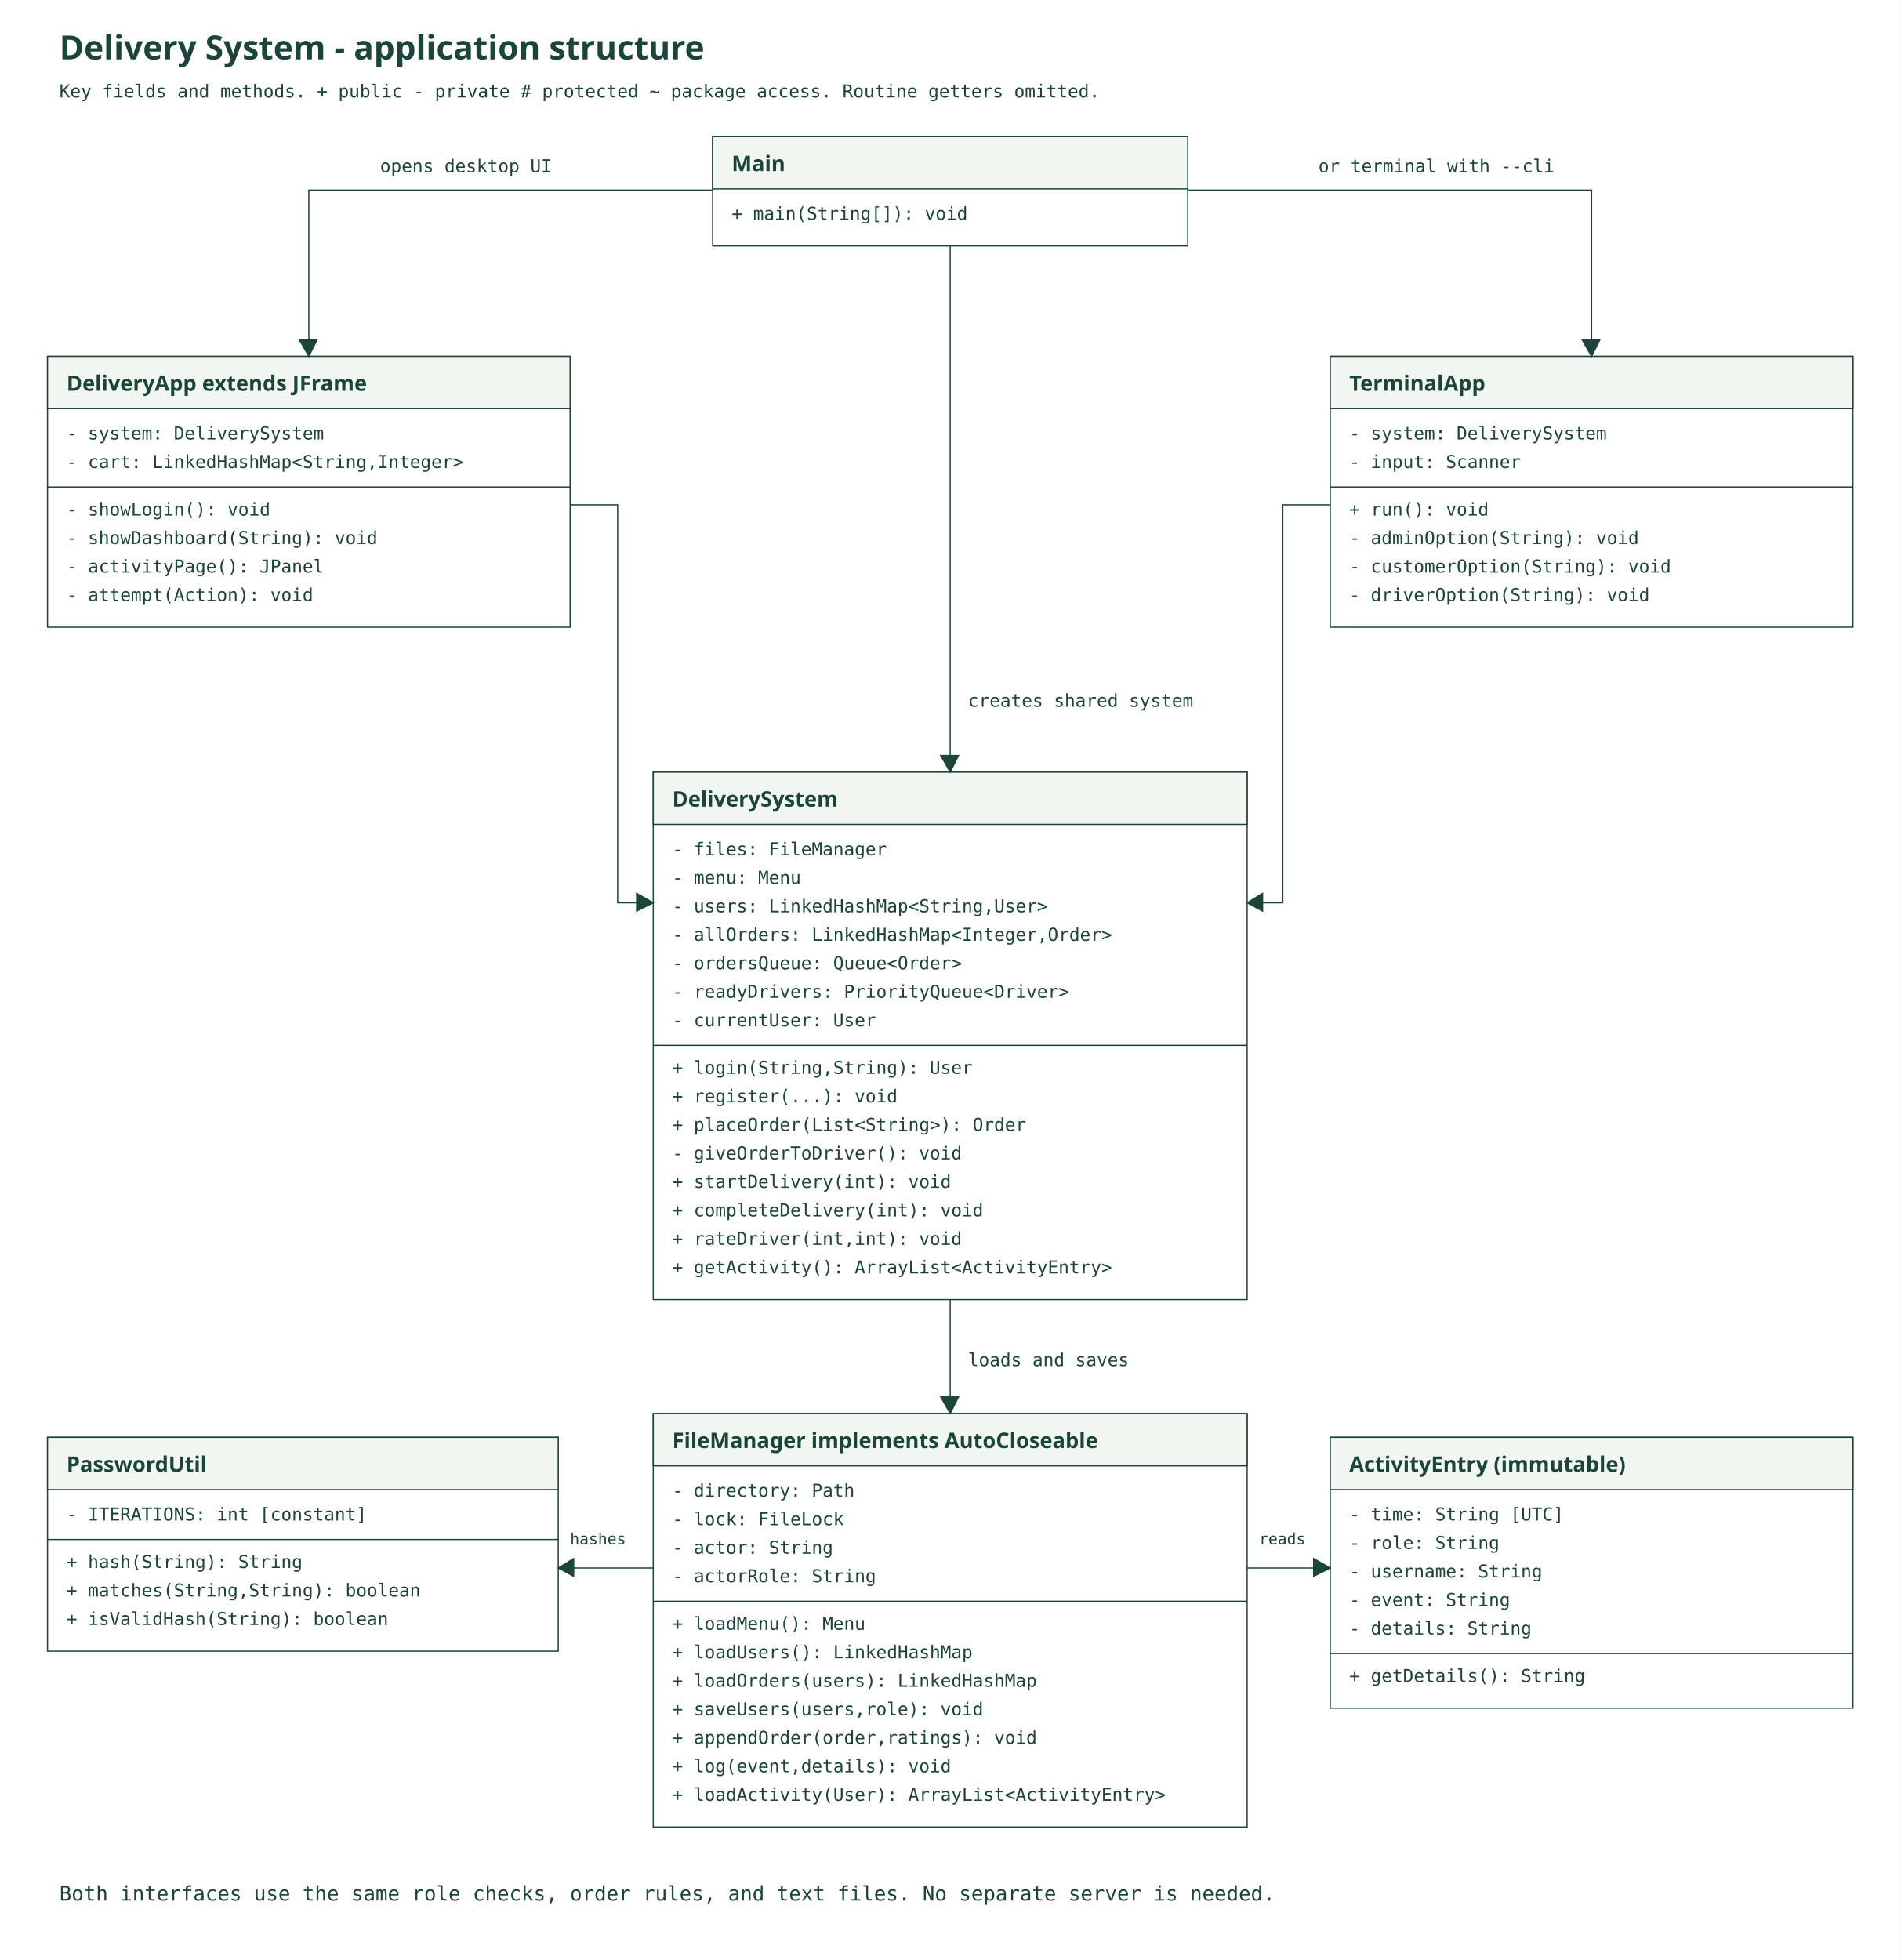
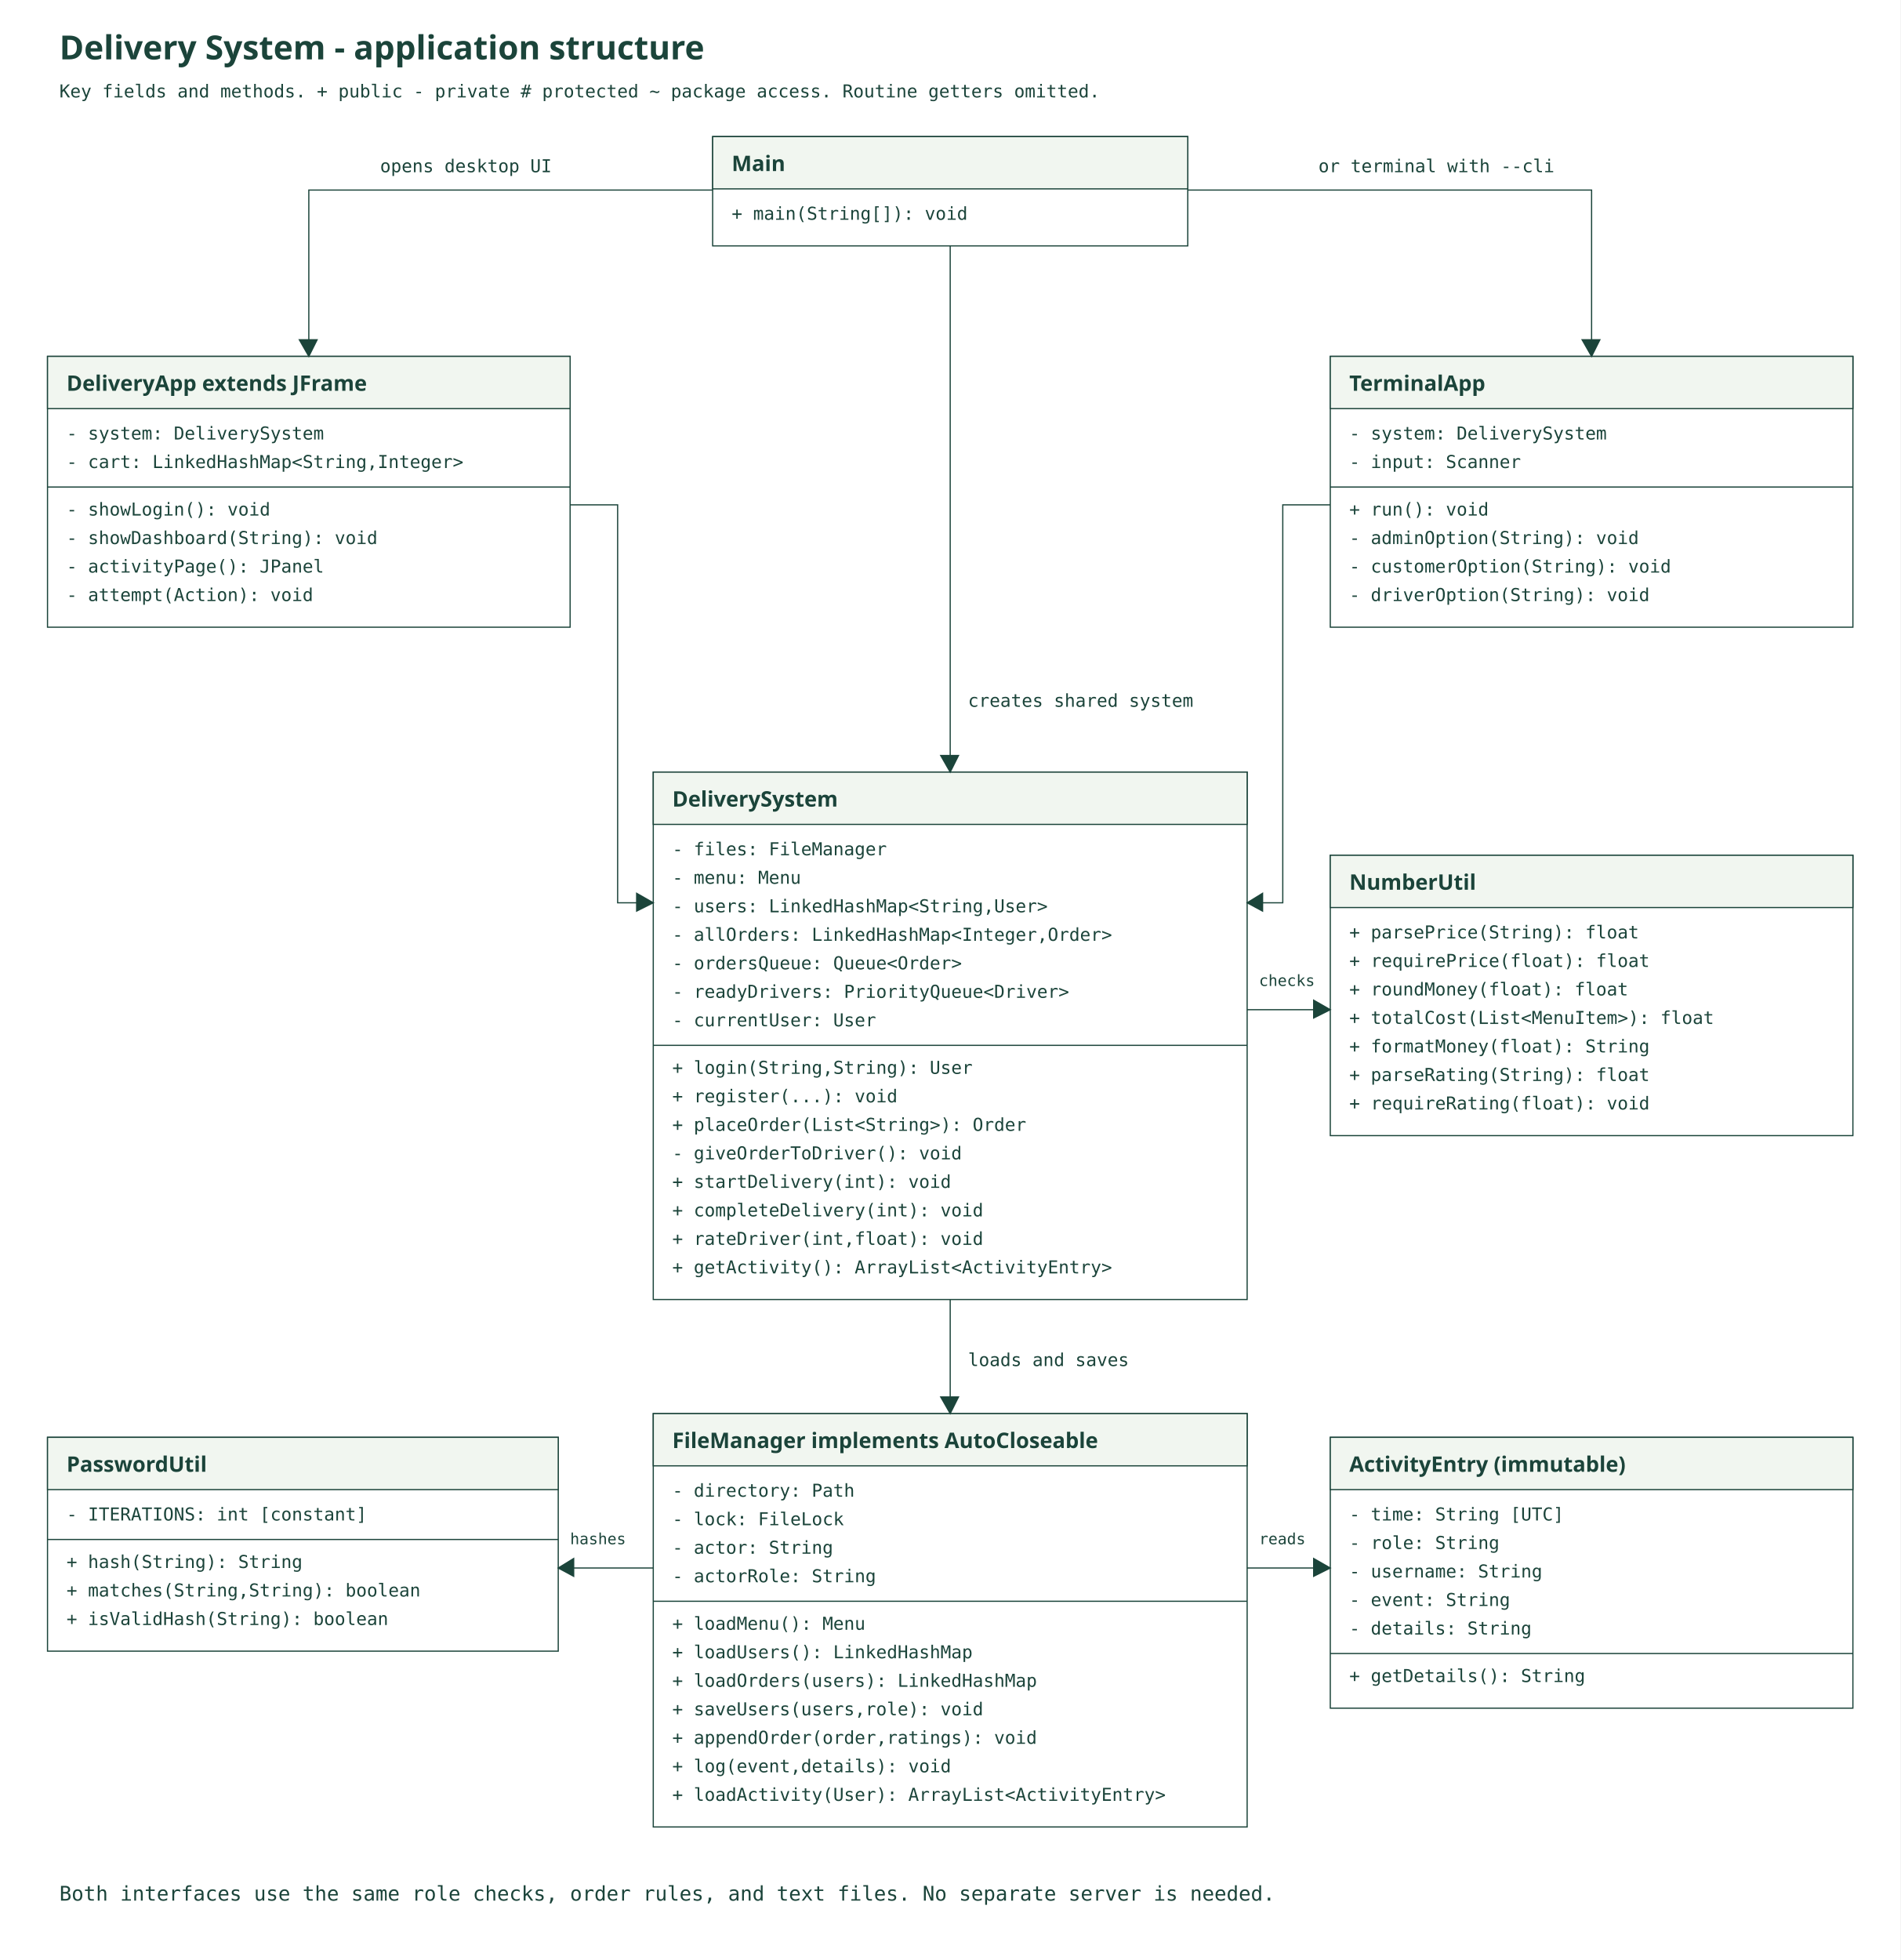
<svg xmlns="http://www.w3.org/2000/svg" width="1600" height="1650" viewBox="0 0 1600 1650">
  <rect width="100%" height="100%" fill="white" />
  <text x="50" y="50" font-family="sans-serif" font-size="28" font-weight="bold" fill="#1b443a">Delivery System - application structure</text>
  <text x="50" y="82" font-family="monospace" font-size="15" font-weight="normal" fill="#1b443a">Key fields and methods. + public   - private   # protected   ~ package access. Routine getters omitted.</text>
  <rect x="600" y="115" width="400" height="92" fill="none" stroke="#1b443a" />
  <rect x="600" y="115" width="400" height="44" fill="#f1f6f0" stroke="#1b443a" />
  <text x="616" y="144" font-family="sans-serif" font-size="18" font-weight="bold" fill="#1b443a">Main</text>
  <text x="616" y="185" font-family="monospace" font-size="15" font-weight="normal" fill="#1b443a">+ main(String[]): void</text>
  <rect x="40" y="300" width="440" height="228" fill="none" stroke="#1b443a" />
  <rect x="40" y="300" width="440" height="44" fill="#f1f6f0" stroke="#1b443a" />
  <text x="56" y="329" font-family="sans-serif" font-size="18" font-weight="bold" fill="#1b443a">DeliveryApp extends JFrame</text>
  <text x="56" y="370" font-family="monospace" font-size="15" font-weight="normal" fill="#1b443a">- system: DeliverySystem</text>
  <text x="56" y="394" font-family="monospace" font-size="15" font-weight="normal" fill="#1b443a">- cart: LinkedHashMap&lt;String,Integer&gt;</text>
  <path d="M40 410H480" stroke="#1b443a" />
  <text x="56" y="434" font-family="monospace" font-size="15" font-weight="normal" fill="#1b443a">- showLogin(): void</text>
  <text x="56" y="458" font-family="monospace" font-size="15" font-weight="normal" fill="#1b443a">- showDashboard(String): void</text>
  <text x="56" y="482" font-family="monospace" font-size="15" font-weight="normal" fill="#1b443a">- activityPage(): JPanel</text>
  <text x="56" y="506" font-family="monospace" font-size="15" font-weight="normal" fill="#1b443a">- attempt(Action): void</text>
  <rect x="1120" y="300" width="440" height="228" fill="none" stroke="#1b443a" />
  <rect x="1120" y="300" width="440" height="44" fill="#f1f6f0" stroke="#1b443a" />
  <text x="1136" y="329" font-family="sans-serif" font-size="18" font-weight="bold" fill="#1b443a">TerminalApp</text>
  <text x="1136" y="370" font-family="monospace" font-size="15" font-weight="normal" fill="#1b443a">- system: DeliverySystem</text>
  <text x="1136" y="394" font-family="monospace" font-size="15" font-weight="normal" fill="#1b443a">- input: Scanner</text>
  <path d="M1120 410H1560" stroke="#1b443a" />
  <text x="1136" y="434" font-family="monospace" font-size="15" font-weight="normal" fill="#1b443a">+ run(): void</text>
  <text x="1136" y="458" font-family="monospace" font-size="15" font-weight="normal" fill="#1b443a">- adminOption(String): void</text>
  <text x="1136" y="482" font-family="monospace" font-size="15" font-weight="normal" fill="#1b443a">- customerOption(String): void</text>
  <text x="1136" y="506" font-family="monospace" font-size="15" font-weight="normal" fill="#1b443a">- driverOption(String): void</text>
  <rect x="550" y="650" width="500" height="444" fill="none" stroke="#1b443a" />
  <rect x="550" y="650" width="500" height="44" fill="#f1f6f0" stroke="#1b443a" />
  <text x="566" y="679" font-family="sans-serif" font-size="18" font-weight="bold" fill="#1b443a">DeliverySystem</text>
  <text x="566" y="720" font-family="monospace" font-size="15" font-weight="normal" fill="#1b443a">- files: FileManager</text>
  <text x="566" y="744" font-family="monospace" font-size="15" font-weight="normal" fill="#1b443a">- menu: Menu</text>
  <text x="566" y="768" font-family="monospace" font-size="15" font-weight="normal" fill="#1b443a">- users: LinkedHashMap&lt;String,User&gt;</text>
  <text x="566" y="792" font-family="monospace" font-size="15" font-weight="normal" fill="#1b443a">- allOrders: LinkedHashMap&lt;Integer,Order&gt;</text>
  <text x="566" y="816" font-family="monospace" font-size="15" font-weight="normal" fill="#1b443a">- ordersQueue: Queue&lt;Order&gt;</text>
  <text x="566" y="840" font-family="monospace" font-size="15" font-weight="normal" fill="#1b443a">- readyDrivers: PriorityQueue&lt;Driver&gt;</text>
  <text x="566" y="864" font-family="monospace" font-size="15" font-weight="normal" fill="#1b443a">- currentUser: User</text>
  <path d="M550 880H1050" stroke="#1b443a" />
  <text x="566" y="904" font-family="monospace" font-size="15" font-weight="normal" fill="#1b443a">+ login(String,String): User</text>
  <text x="566" y="928" font-family="monospace" font-size="15" font-weight="normal" fill="#1b443a">+ register(...): void</text>
  <text x="566" y="952" font-family="monospace" font-size="15" font-weight="normal" fill="#1b443a">+ placeOrder(List&lt;String&gt;): Order</text>
  <text x="566" y="976" font-family="monospace" font-size="15" font-weight="normal" fill="#1b443a">- giveOrderToDriver(): void</text>
  <text x="566" y="1000" font-family="monospace" font-size="15" font-weight="normal" fill="#1b443a">+ startDelivery(int): void</text>
  <text x="566" y="1024" font-family="monospace" font-size="15" font-weight="normal" fill="#1b443a">+ completeDelivery(int): void</text>
-   <text x="566" y="1048" font-family="monospace" font-size="15" font-weight="normal" fill="#1b443a">+ rateDriver(int,int): void</text>
+   <text x="566" y="1048" font-family="monospace" font-size="15" font-weight="normal" fill="#1b443a">+ rateDriver(int,float): void</text>
  <text x="566" y="1072" font-family="monospace" font-size="15" font-weight="normal" fill="#1b443a">+ getActivity(): ArrayList&lt;ActivityEntry&gt;</text>
+   <rect x="1120" y="720" width="440" height="236" fill="none" stroke="#1b443a" />
+   <rect x="1120" y="720" width="440" height="44" fill="#f1f6f0" stroke="#1b443a" />
+   <text x="1136" y="749" font-family="sans-serif" font-size="18" font-weight="bold" fill="#1b443a">NumberUtil</text>
+   <text x="1136" y="790" font-family="monospace" font-size="15" font-weight="normal" fill="#1b443a">+ parsePrice(String): float</text>
+   <text x="1136" y="814" font-family="monospace" font-size="15" font-weight="normal" fill="#1b443a">+ requirePrice(float): float</text>
+   <text x="1136" y="838" font-family="monospace" font-size="15" font-weight="normal" fill="#1b443a">+ roundMoney(float): float</text>
+   <text x="1136" y="862" font-family="monospace" font-size="15" font-weight="normal" fill="#1b443a">+ totalCost(List&lt;MenuItem&gt;): float</text>
+   <text x="1136" y="886" font-family="monospace" font-size="15" font-weight="normal" fill="#1b443a">+ formatMoney(float): String</text>
+   <text x="1136" y="910" font-family="monospace" font-size="15" font-weight="normal" fill="#1b443a">+ parseRating(String): float</text>
+   <text x="1136" y="934" font-family="monospace" font-size="15" font-weight="normal" fill="#1b443a">+ requireRating(float): void</text>
+   <polyline points="1050,850 1120,850 " fill="none" stroke="#1b443a" />
+   <polygon points="1120,850 1106,857 1106,842" fill="#1b443a" stroke="#1b443a" />
+   <text x="1060" y="830" font-family="monospace" font-size="13" font-weight="normal" fill="#1b443a">checks</text>
  <rect x="550" y="1190" width="500" height="348" fill="none" stroke="#1b443a" />
  <rect x="550" y="1190" width="500" height="44" fill="#f1f6f0" stroke="#1b443a" />
  <text x="566" y="1219" font-family="sans-serif" font-size="18" font-weight="bold" fill="#1b443a">FileManager implements AutoCloseable</text>
  <text x="566" y="1260" font-family="monospace" font-size="15" font-weight="normal" fill="#1b443a">- directory: Path</text>
  <text x="566" y="1284" font-family="monospace" font-size="15" font-weight="normal" fill="#1b443a">- lock: FileLock</text>
  <text x="566" y="1308" font-family="monospace" font-size="15" font-weight="normal" fill="#1b443a">- actor: String</text>
  <text x="566" y="1332" font-family="monospace" font-size="15" font-weight="normal" fill="#1b443a">- actorRole: String</text>
  <path d="M550 1348H1050" stroke="#1b443a" />
  <text x="566" y="1372" font-family="monospace" font-size="15" font-weight="normal" fill="#1b443a">+ loadMenu(): Menu</text>
  <text x="566" y="1396" font-family="monospace" font-size="15" font-weight="normal" fill="#1b443a">+ loadUsers(): LinkedHashMap</text>
  <text x="566" y="1420" font-family="monospace" font-size="15" font-weight="normal" fill="#1b443a">+ loadOrders(users): LinkedHashMap</text>
  <text x="566" y="1444" font-family="monospace" font-size="15" font-weight="normal" fill="#1b443a">+ saveUsers(users,role): void</text>
  <text x="566" y="1468" font-family="monospace" font-size="15" font-weight="normal" fill="#1b443a">+ appendOrder(order,ratings): void</text>
  <text x="566" y="1492" font-family="monospace" font-size="15" font-weight="normal" fill="#1b443a">+ log(event,details): void</text>
  <text x="566" y="1516" font-family="monospace" font-size="15" font-weight="normal" fill="#1b443a">+ loadActivity(User): ArrayList&lt;ActivityEntry&gt;</text>
  <rect x="40" y="1210" width="430" height="180" fill="none" stroke="#1b443a" />
  <rect x="40" y="1210" width="430" height="44" fill="#f1f6f0" stroke="#1b443a" />
  <text x="56" y="1239" font-family="sans-serif" font-size="18" font-weight="bold" fill="#1b443a">PasswordUtil</text>
  <text x="56" y="1280" font-family="monospace" font-size="15" font-weight="normal" fill="#1b443a">- ITERATIONS: int [constant]</text>
  <path d="M40 1296H470" stroke="#1b443a" />
  <text x="56" y="1320" font-family="monospace" font-size="15" font-weight="normal" fill="#1b443a">+ hash(String): String</text>
  <text x="56" y="1344" font-family="monospace" font-size="15" font-weight="normal" fill="#1b443a">+ matches(String,String): boolean</text>
  <text x="56" y="1368" font-family="monospace" font-size="15" font-weight="normal" fill="#1b443a">+ isValidHash(String): boolean</text>
  <rect x="1120" y="1210" width="440" height="228" fill="none" stroke="#1b443a" />
  <rect x="1120" y="1210" width="440" height="44" fill="#f1f6f0" stroke="#1b443a" />
  <text x="1136" y="1239" font-family="sans-serif" font-size="18" font-weight="bold" fill="#1b443a">ActivityEntry (immutable)</text>
  <text x="1136" y="1280" font-family="monospace" font-size="15" font-weight="normal" fill="#1b443a">- time: String [UTC]</text>
  <text x="1136" y="1304" font-family="monospace" font-size="15" font-weight="normal" fill="#1b443a">- role: String</text>
  <text x="1136" y="1328" font-family="monospace" font-size="15" font-weight="normal" fill="#1b443a">- username: String</text>
  <text x="1136" y="1352" font-family="monospace" font-size="15" font-weight="normal" fill="#1b443a">- event: String</text>
  <text x="1136" y="1376" font-family="monospace" font-size="15" font-weight="normal" fill="#1b443a">- details: String</text>
  <path d="M1120 1392H1560" stroke="#1b443a" />
  <text x="1136" y="1416" font-family="monospace" font-size="15" font-weight="normal" fill="#1b443a">+ getDetails(): String</text>
  <polyline points="600,160 260,160 260,300 " fill="none" stroke="#1b443a" />
  <polygon points="260,300 252,286 267,286" fill="#1b443a" stroke="#1b443a" />
  <text x="320" y="145" font-family="monospace" font-size="15" font-weight="normal" fill="#1b443a">opens desktop UI</text>
  <polyline points="1000,160 1340,160 1340,300 " fill="none" stroke="#1b443a" />
  <polygon points="1340,300 1332,286 1347,286" fill="#1b443a" stroke="#1b443a" />
  <text x="1110" y="145" font-family="monospace" font-size="15" font-weight="normal" fill="#1b443a">or terminal with --cli</text>
  <polyline points="800,207 800,650 " fill="none" stroke="#1b443a" />
  <polygon points="800,650 792,636 807,636" fill="#1b443a" stroke="#1b443a" />
  <text x="815" y="595" font-family="monospace" font-size="15" font-weight="normal" fill="#1b443a">creates shared system</text>
  <polyline points="480,425 520,425 520,760 550,760 " fill="none" stroke="#1b443a" />
  <polygon points="550,760 536,767 536,752" fill="#1b443a" stroke="#1b443a" />
  <polyline points="1120,425 1080,425 1080,760 1050,760 " fill="none" stroke="#1b443a" />
  <polygon points="1050,760 1063,752 1063,767" fill="#1b443a" stroke="#1b443a" />
  <polyline points="800,1094 800,1190 " fill="none" stroke="#1b443a" />
  <polygon points="800,1190 792,1176 807,1176" fill="#1b443a" stroke="#1b443a" />
  <text x="815" y="1150" font-family="monospace" font-size="15" font-weight="normal" fill="#1b443a">loads and saves</text>
  <polyline points="550,1320 470,1320 " fill="none" stroke="#1b443a" />
  <polygon points="470,1320 483,1312 483,1327" fill="#1b443a" stroke="#1b443a" />
  <text x="480" y="1300" font-family="monospace" font-size="13" font-weight="normal" fill="#1b443a">hashes</text>
  <polyline points="1050,1320 1120,1320 " fill="none" stroke="#1b443a" />
  <polygon points="1120,1320 1106,1327 1106,1312" fill="#1b443a" stroke="#1b443a" />
  <text x="1060" y="1300" font-family="monospace" font-size="13" font-weight="normal" fill="#1b443a">reads</text>
  <text x="50" y="1600" font-family="monospace" font-size="17" font-weight="normal" fill="#1b443a">Both interfaces use the same role checks, order rules, and text files. No separate server is needed.</text>
</svg>
